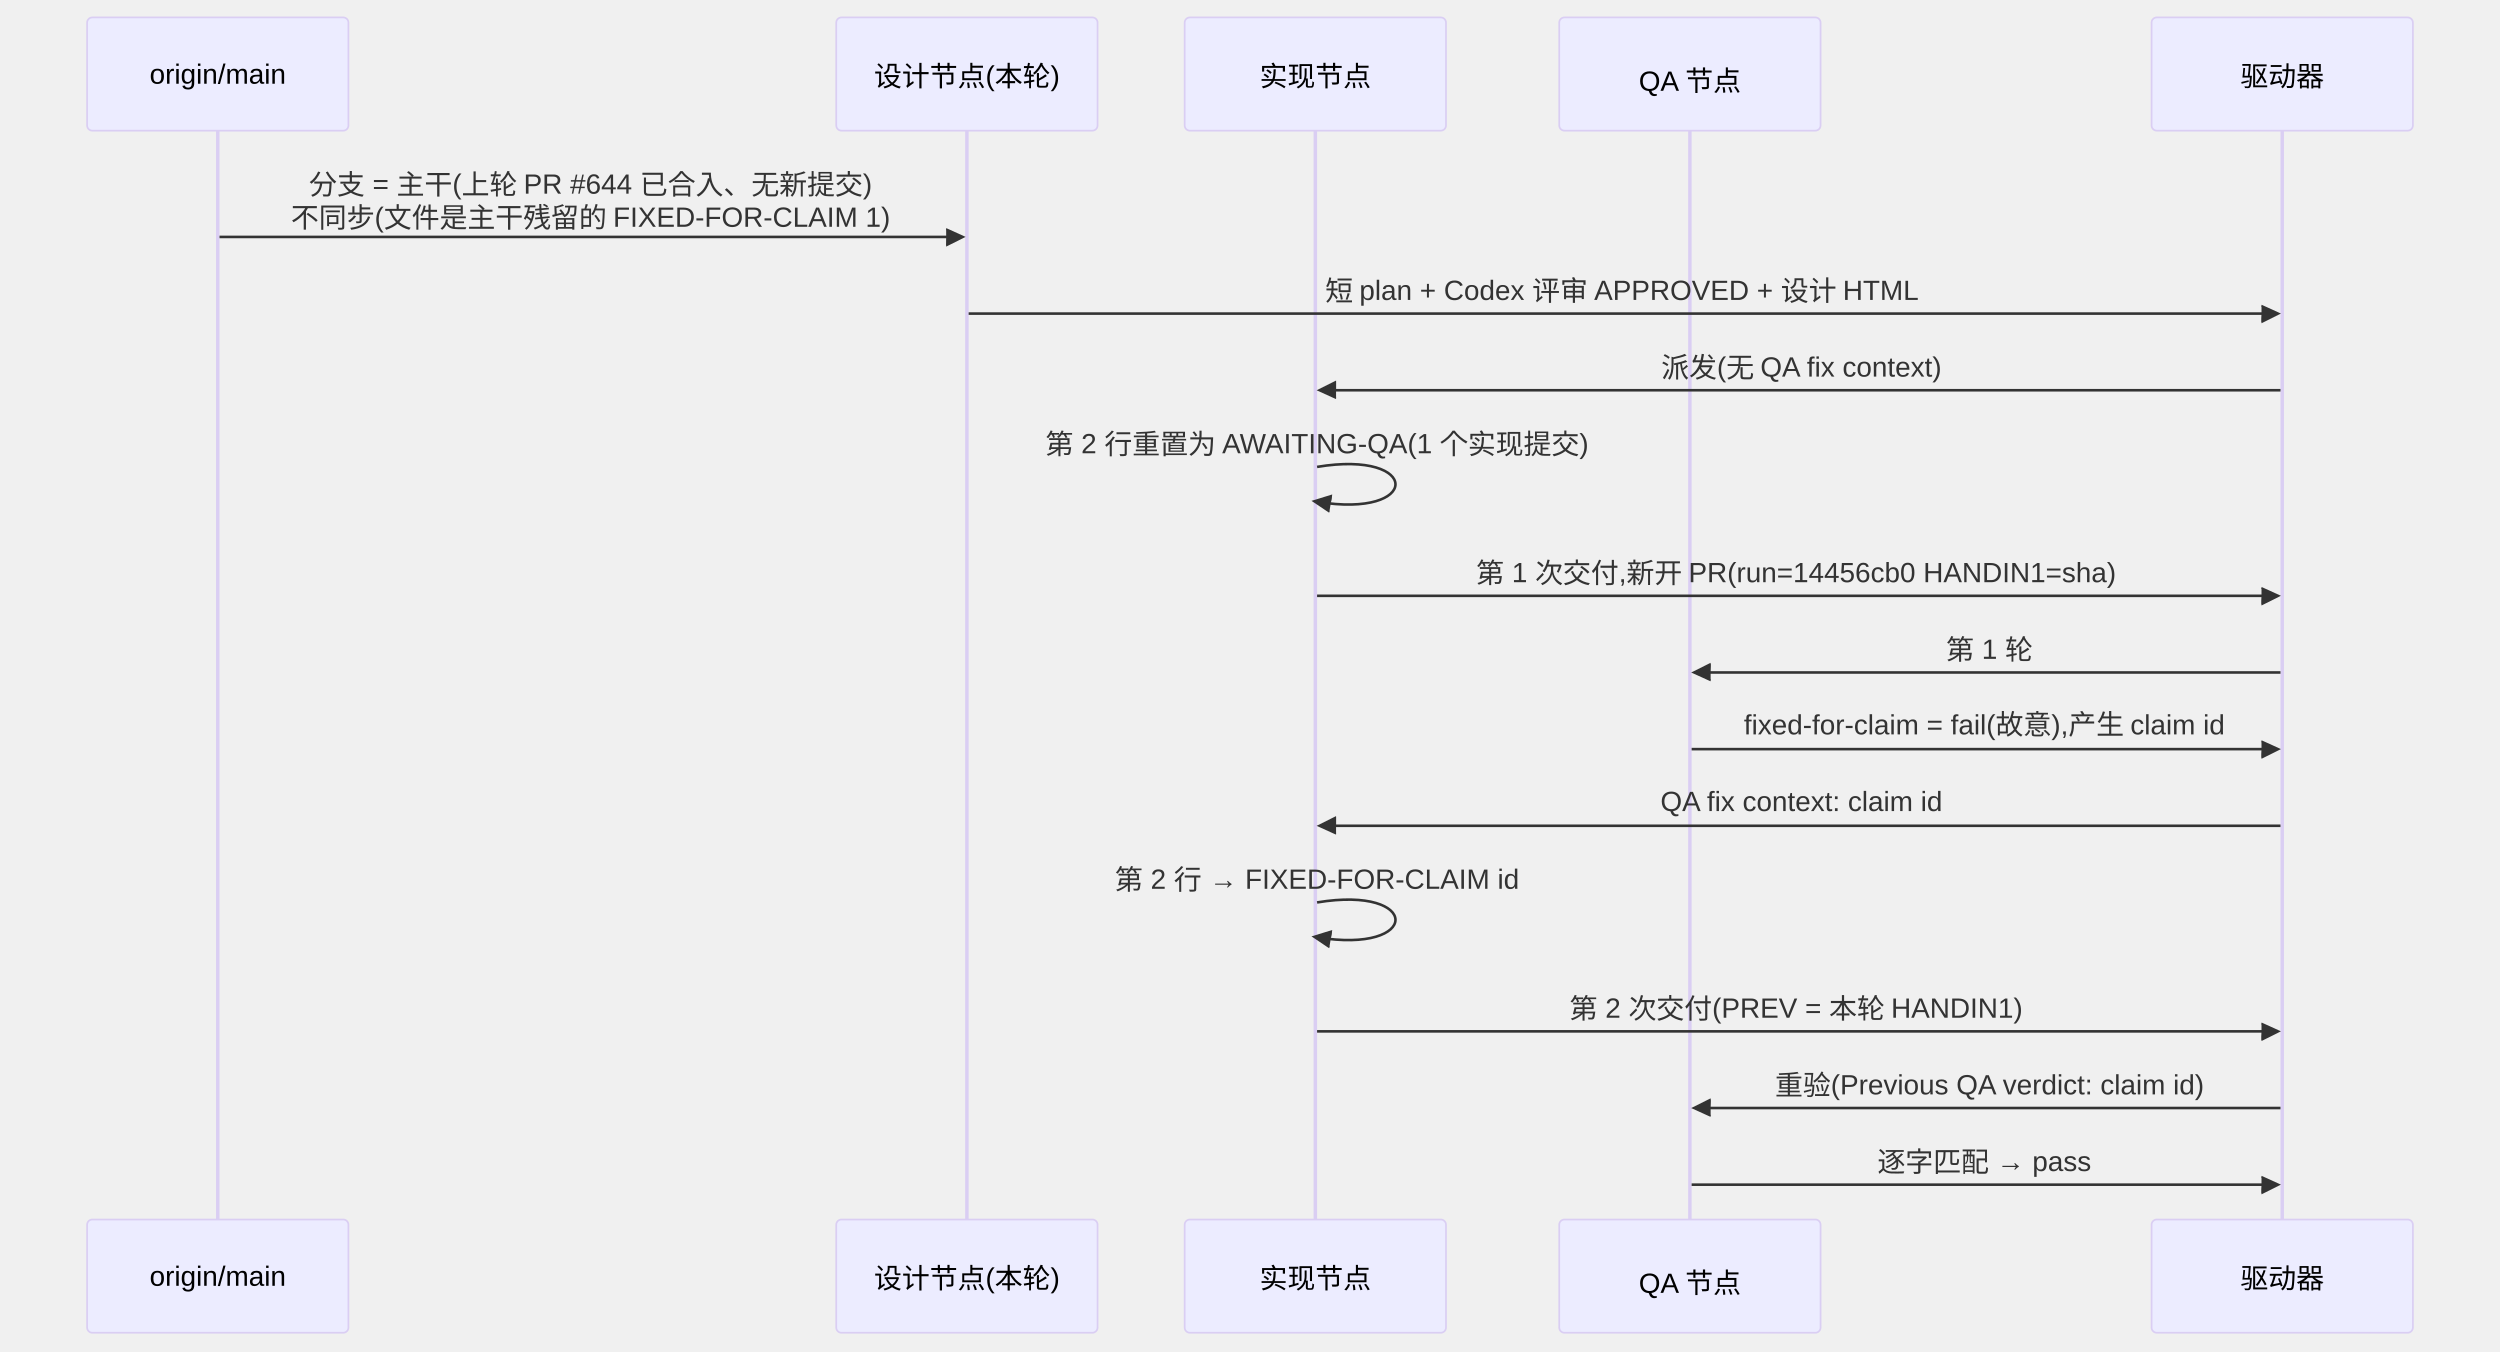
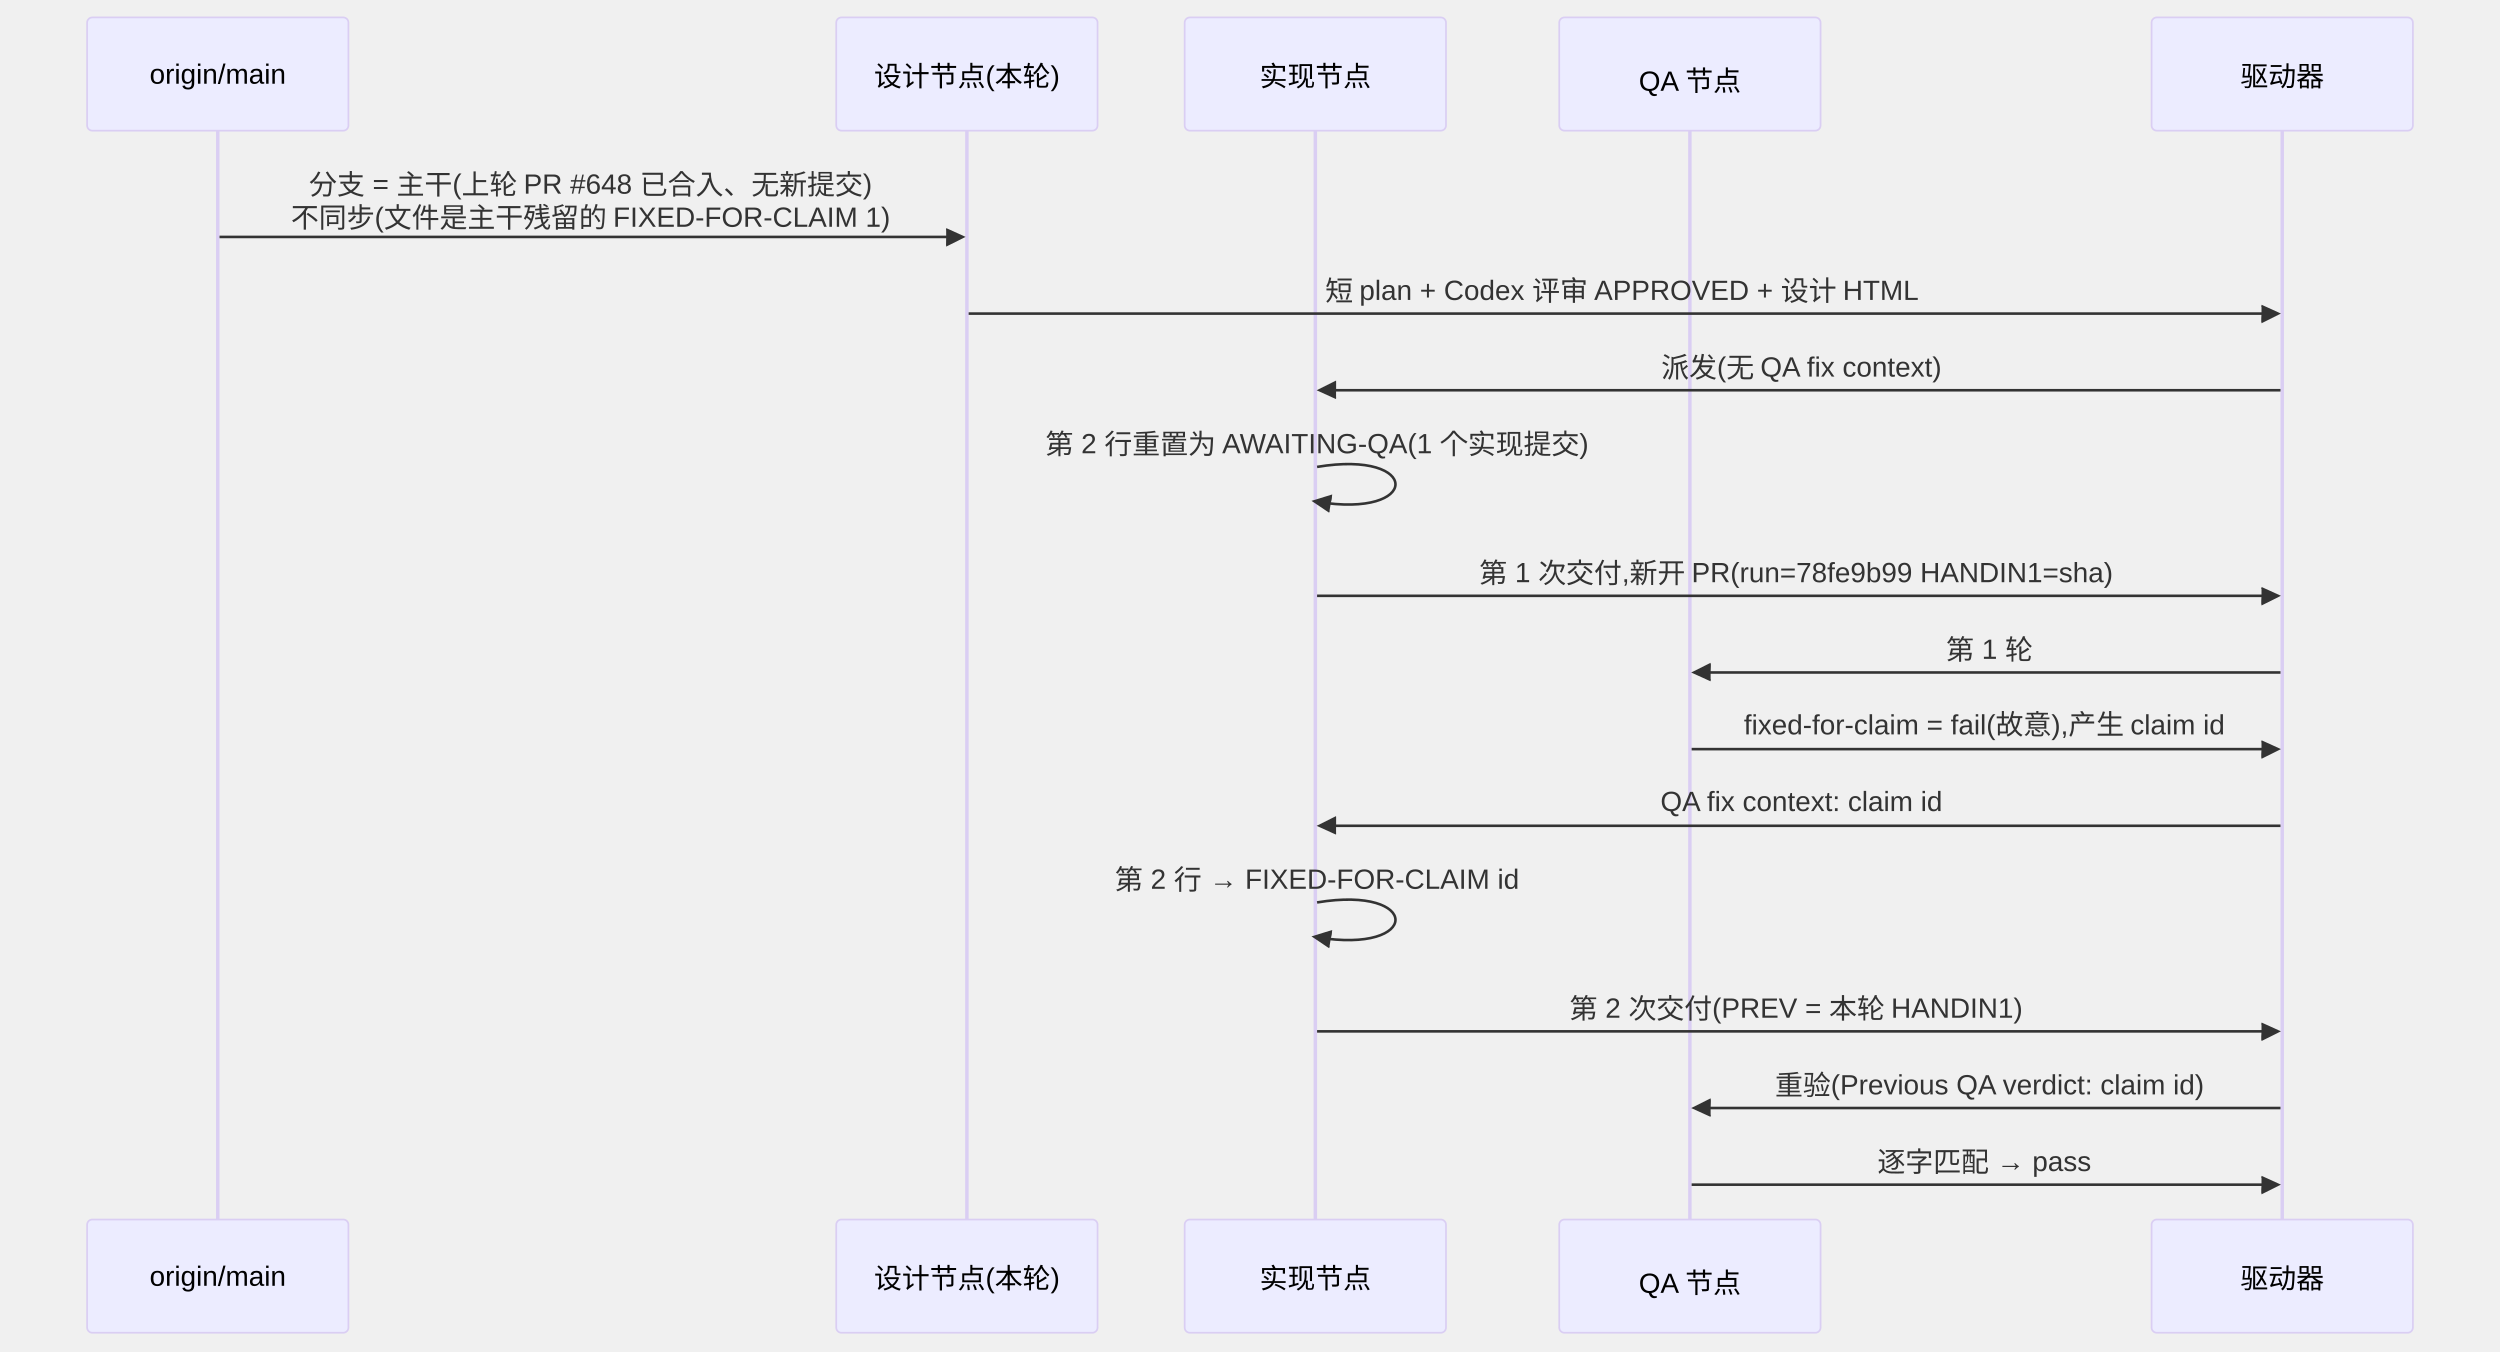
<svg xmlns="http://www.w3.org/2000/svg" id="FLY-3150-d1" width="100%" style="max-width: 1435px; background-color: white;" viewBox="-50 -10 1435 776" role="graphics-document document" aria-roledescription="sequence">
  <g>
    <rect x="1185" y="690" fill="#eaeaea" stroke="#666" width="150" height="65" name="D" rx="3" ry="3" class="actor actor-bottom" />
    <text x="1260" y="722.5" dominant-baseline="central" alignment-baseline="central" class="actor actor-box" style="text-anchor: middle; font-size: 16px; font-weight: 400;">
      <tspan x="1260" dy="0">驱动器</tspan>
    </text>
  </g>
  <g>
    <rect x="845" y="690" fill="#eaeaea" stroke="#666" width="150" height="65" name="Q" rx="3" ry="3" class="actor actor-bottom" />
    <text x="920" y="722.5" dominant-baseline="central" alignment-baseline="central" class="actor actor-box" style="text-anchor: middle; font-size: 16px; font-weight: 400;">
      <tspan x="920" dy="0">QA 节点</tspan>
    </text>
  </g>
  <g>
    <rect x="630" y="690" fill="#eaeaea" stroke="#666" width="150" height="65" name="I" rx="3" ry="3" class="actor actor-bottom" />
    <text x="705" y="722.5" dominant-baseline="central" alignment-baseline="central" class="actor actor-box" style="text-anchor: middle; font-size: 16px; font-weight: 400;">
      <tspan x="705" dy="0">实现节点</tspan>
    </text>
  </g>
  <g>
    <rect x="430" y="690" fill="#eaeaea" stroke="#666" width="150" height="65" name="S" rx="3" ry="3" class="actor actor-bottom" />
    <text x="505" y="722.5" dominant-baseline="central" alignment-baseline="central" class="actor actor-box" style="text-anchor: middle; font-size: 16px; font-weight: 400;">
      <tspan x="505" dy="0">设计节点(本轮)</tspan>
    </text>
  </g>
  <g>
    <rect x="0" y="690" fill="#eaeaea" stroke="#666" width="150" height="65" name="M" rx="3" ry="3" class="actor actor-bottom" />
    <text x="75" y="722.5" dominant-baseline="central" alignment-baseline="central" class="actor actor-box" style="text-anchor: middle; font-size: 16px; font-weight: 400;">
      <tspan x="75" dy="0">origin/main</tspan>
    </text>
  </g>
  <g>
    <line id="actor4" x1="1260" y1="65" x2="1260" y2="690" class="actor-line 200" stroke-width="0.5px" stroke="#999" name="D" />
    <g id="root-4">
      <rect x="1185" y="0" fill="#eaeaea" stroke="#666" width="150" height="65" name="D" rx="3" ry="3" class="actor actor-top" />
      <text x="1260" y="32.5" dominant-baseline="central" alignment-baseline="central" class="actor actor-box" style="text-anchor: middle; font-size: 16px; font-weight: 400;">
        <tspan x="1260" dy="0">驱动器</tspan>
      </text>
    </g>
  </g>
  <g>
    <line id="actor3" x1="920" y1="65" x2="920" y2="690" class="actor-line 200" stroke-width="0.5px" stroke="#999" name="Q" />
    <g id="root-3">
      <rect x="845" y="0" fill="#eaeaea" stroke="#666" width="150" height="65" name="Q" rx="3" ry="3" class="actor actor-top" />
      <text x="920" y="32.5" dominant-baseline="central" alignment-baseline="central" class="actor actor-box" style="text-anchor: middle; font-size: 16px; font-weight: 400;">
        <tspan x="920" dy="0">QA 节点</tspan>
      </text>
    </g>
  </g>
  <g>
    <line id="actor2" x1="705" y1="65" x2="705" y2="690" class="actor-line 200" stroke-width="0.5px" stroke="#999" name="I" />
    <g id="root-2">
      <rect x="630" y="0" fill="#eaeaea" stroke="#666" width="150" height="65" name="I" rx="3" ry="3" class="actor actor-top" />
      <text x="705" y="32.5" dominant-baseline="central" alignment-baseline="central" class="actor actor-box" style="text-anchor: middle; font-size: 16px; font-weight: 400;">
        <tspan x="705" dy="0">实现节点</tspan>
      </text>
    </g>
  </g>
  <g>
    <line id="actor1" x1="505" y1="65" x2="505" y2="690" class="actor-line 200" stroke-width="0.5px" stroke="#999" name="S" />
    <g id="root-1">
      <rect x="430" y="0" fill="#eaeaea" stroke="#666" width="150" height="65" name="S" rx="3" ry="3" class="actor actor-top" />
      <text x="505" y="32.5" dominant-baseline="central" alignment-baseline="central" class="actor actor-box" style="text-anchor: middle; font-size: 16px; font-weight: 400;">
        <tspan x="505" dy="0">设计节点(本轮)</tspan>
      </text>
    </g>
  </g>
  <g>
    <line id="actor0" x1="75" y1="65" x2="75" y2="690" class="actor-line 200" stroke-width="0.5px" stroke="#999" name="M" />
    <g id="root-0">
      <rect x="0" y="0" fill="#eaeaea" stroke="#666" width="150" height="65" name="M" rx="3" ry="3" class="actor actor-top" />
      <text x="75" y="32.5" dominant-baseline="central" alignment-baseline="central" class="actor actor-box" style="text-anchor: middle; font-size: 16px; font-weight: 400;">
        <tspan x="75" dy="0">origin/main</tspan>
      </text>
    </g>
  </g>
  <style>#FLY-3150-d1{font-family:"trebuchet ms",verdana,arial,sans-serif;font-size:16px;fill:#333;}@keyframes edge-animation-frame{from{stroke-dashoffset:0;}}@keyframes dash{to{stroke-dashoffset:0;}}#FLY-3150-d1 .edge-animation-slow{stroke-dasharray:9,5!important;stroke-dashoffset:900;animation:dash 50s linear infinite;stroke-linecap:round;}#FLY-3150-d1 .edge-animation-fast{stroke-dasharray:9,5!important;stroke-dashoffset:900;animation:dash 20s linear infinite;stroke-linecap:round;}#FLY-3150-d1 .error-icon{fill:#552222;}#FLY-3150-d1 .error-text{fill:#552222;stroke:#552222;}#FLY-3150-d1 .edge-thickness-normal{stroke-width:1px;}#FLY-3150-d1 .edge-thickness-thick{stroke-width:3.5px;}#FLY-3150-d1 .edge-pattern-solid{stroke-dasharray:0;}#FLY-3150-d1 .edge-thickness-invisible{stroke-width:0;fill:none;}#FLY-3150-d1 .edge-pattern-dashed{stroke-dasharray:3;}#FLY-3150-d1 .edge-pattern-dotted{stroke-dasharray:2;}#FLY-3150-d1 .marker{fill:#333333;stroke:#333333;}#FLY-3150-d1 .marker.cross{stroke:#333333;}#FLY-3150-d1 svg{font-family:"trebuchet ms",verdana,arial,sans-serif;font-size:16px;}#FLY-3150-d1 p{margin:0;}#FLY-3150-d1 .actor{stroke:hsl(259.626, 59.777%, 87.902%);fill:#ECECFF;}#FLY-3150-d1 text.actor&gt;tspan{fill:black;stroke:none;}#FLY-3150-d1 .actor-line{stroke:hsl(259.626, 59.777%, 87.902%);}#FLY-3150-d1 .innerArc{stroke-width:1.5;stroke-dasharray:none;}#FLY-3150-d1 .messageLine0{stroke-width:1.5;stroke-dasharray:none;stroke:#333;}#FLY-3150-d1 .messageLine1{stroke-width:1.5;stroke-dasharray:2,2;stroke:#333;}#FLY-3150-d1 #arrowhead path{fill:#333;stroke:#333;}#FLY-3150-d1 .sequenceNumber{fill:white;}#FLY-3150-d1 #sequencenumber{fill:#333;}#FLY-3150-d1 #crosshead path{fill:#333;stroke:#333;}#FLY-3150-d1 .messageText{fill:#333;stroke:none;}#FLY-3150-d1 .labelBox{stroke:hsl(259.626, 59.777%, 87.902%);fill:#ECECFF;}#FLY-3150-d1 .labelText,#FLY-3150-d1 .labelText&gt;tspan{fill:black;stroke:none;}#FLY-3150-d1 .loopText,#FLY-3150-d1 .loopText&gt;tspan{fill:black;stroke:none;}#FLY-3150-d1 .loopLine{stroke-width:2px;stroke-dasharray:2,2;stroke:hsl(259.626, 59.777%, 87.902%);fill:hsl(259.626, 59.777%, 87.902%);}#FLY-3150-d1 .note{stroke:#aaaa33;fill:#fff5ad;}#FLY-3150-d1 .noteText,#FLY-3150-d1 .noteText&gt;tspan{fill:black;stroke:none;}#FLY-3150-d1 .activation0{fill:#f4f4f4;stroke:#666;}#FLY-3150-d1 .activation1{fill:#f4f4f4;stroke:#666;}#FLY-3150-d1 .activation2{fill:#f4f4f4;stroke:#666;}#FLY-3150-d1 .actorPopupMenu{position:absolute;}#FLY-3150-d1 .actorPopupMenuPanel{position:absolute;fill:#ECECFF;box-shadow:0px 8px 16px 0px rgba(0,0,0,0.2);filter:drop-shadow(3px 5px 2px rgb(0 0 0 / 0.4));}#FLY-3150-d1 .actor-man line{stroke:hsl(259.626, 59.777%, 87.902%);fill:#ECECFF;}#FLY-3150-d1 .actor-man circle,#FLY-3150-d1 line{stroke:hsl(259.626, 59.777%, 87.902%);fill:#ECECFF;stroke-width:2px;}#FLY-3150-d1 :root{--mermaid-font-family:"trebuchet ms",verdana,arial,sans-serif;}</style>
  <g />
  <defs>
    <symbol id="computer" width="24" height="24">
      <path transform="scale(.5)" d="M2 2v13h20v-13h-20zm18 11h-16v-9h16v9zm-10.228 6l.466-1h3.524l.467 1h-4.457zm14.228 3h-24l2-6h2.104l-1.33 4h18.45l-1.297-4h2.073l2 6zm-5-10h-14v-7h14v7z" />
    </symbol>
  </defs>
  <defs>
    <symbol id="database" fill-rule="evenodd" clip-rule="evenodd">
      <path transform="scale(.5)" d="M12.258.001l.256.004.255.005.253.008.251.01.249.012.247.015.246.016.242.019.241.02.239.023.236.024.233.027.231.028.229.031.225.032.223.034.22.036.217.038.214.04.211.041.208.043.205.045.201.046.198.048.194.05.191.051.187.053.183.054.18.056.175.057.172.059.168.06.163.061.16.063.155.064.15.066.074.033.073.033.071.034.07.034.069.035.068.035.067.035.066.035.064.036.064.036.062.036.06.036.06.037.058.037.058.037.055.038.055.038.053.038.052.038.051.039.05.039.048.039.047.039.045.04.044.04.043.04.041.04.04.041.039.041.037.041.036.041.034.041.033.042.032.042.03.042.029.042.027.042.026.043.024.043.023.043.021.043.02.043.018.044.017.043.015.044.013.044.012.044.011.045.009.044.007.045.006.045.004.045.002.045.001.045v17l-.001.045-.002.045-.004.045-.006.045-.007.045-.009.044-.011.045-.012.044-.013.044-.015.044-.017.043-.018.044-.02.043-.021.043-.023.043-.024.043-.026.043-.027.042-.029.042-.03.042-.032.042-.033.042-.034.041-.036.041-.037.041-.039.041-.04.041-.041.04-.043.04-.044.04-.045.04-.047.039-.048.039-.05.039-.051.039-.052.038-.053.038-.055.038-.055.038-.058.037-.058.037-.06.037-.06.036-.062.036-.064.036-.064.036-.066.035-.067.035-.068.035-.069.035-.07.034-.071.034-.073.033-.074.033-.15.066-.155.064-.16.063-.163.061-.168.06-.172.059-.175.057-.18.056-.183.054-.187.053-.191.051-.194.05-.198.048-.201.046-.205.045-.208.043-.211.041-.214.04-.217.038-.22.036-.223.034-.225.032-.229.031-.231.028-.233.027-.236.024-.239.023-.241.02-.242.019-.246.016-.247.015-.249.012-.251.01-.253.008-.255.005-.256.004-.258.001-.258-.001-.256-.004-.255-.005-.253-.008-.251-.01-.249-.012-.247-.015-.245-.016-.243-.019-.241-.02-.238-.023-.236-.024-.234-.027-.231-.028-.228-.031-.226-.032-.223-.034-.22-.036-.217-.038-.214-.04-.211-.041-.208-.043-.204-.045-.201-.046-.198-.048-.195-.05-.19-.051-.187-.053-.184-.054-.179-.056-.176-.057-.172-.059-.167-.06-.164-.061-.159-.063-.155-.064-.151-.066-.074-.033-.072-.033-.072-.034-.07-.034-.069-.035-.068-.035-.067-.035-.066-.035-.064-.036-.063-.036-.062-.036-.061-.036-.06-.037-.058-.037-.057-.037-.056-.038-.055-.038-.053-.038-.052-.038-.051-.039-.049-.039-.049-.039-.046-.039-.046-.04-.044-.04-.043-.04-.041-.04-.04-.041-.039-.041-.037-.041-.036-.041-.034-.041-.033-.042-.032-.042-.03-.042-.029-.042-.027-.042-.026-.043-.024-.043-.023-.043-.021-.043-.02-.043-.018-.044-.017-.043-.015-.044-.013-.044-.012-.044-.011-.045-.009-.044-.007-.045-.006-.045-.004-.045-.002-.045-.001-.045v-17l.001-.045.002-.045.004-.045.006-.045.007-.045.009-.044.011-.045.012-.044.013-.044.015-.044.017-.043.018-.044.02-.043.021-.043.023-.043.024-.043.026-.043.027-.042.029-.042.03-.042.032-.042.033-.042.034-.041.036-.041.037-.041.039-.041.04-.041.041-.04.043-.04.044-.04.046-.04.046-.039.049-.039.049-.039.051-.039.052-.038.053-.038.055-.038.056-.038.057-.037.058-.037.06-.037.061-.036.062-.036.063-.036.064-.036.066-.035.067-.035.068-.035.069-.035.07-.034.072-.034.072-.033.074-.033.151-.066.155-.064.159-.063.164-.061.167-.06.172-.059.176-.057.179-.056.184-.054.187-.053.19-.051.195-.05.198-.048.201-.046.204-.045.208-.043.211-.041.214-.04.217-.038.22-.036.223-.034.226-.032.228-.031.231-.028.234-.027.236-.024.238-.023.241-.02.243-.019.245-.016.247-.015.249-.012.251-.01.253-.008.255-.005.256-.004.258-.001.258.001zm-9.258 20.499v.01l.001.021.003.021.004.022.005.021.006.022.007.022.009.023.01.022.011.023.012.023.013.023.015.023.016.024.017.023.018.024.019.024.021.024.022.025.023.024.024.025.052.049.056.05.061.051.066.051.07.051.075.051.079.052.084.052.088.052.092.052.097.052.102.051.105.052.11.052.114.051.119.051.123.051.127.05.131.05.135.05.139.048.144.049.147.047.152.047.155.047.16.045.163.045.167.043.171.043.176.041.178.041.183.039.187.039.19.037.194.035.197.035.202.033.204.031.209.03.212.029.216.027.219.025.222.024.226.021.23.02.233.018.236.016.24.015.243.012.246.01.249.008.253.005.256.004.259.001.26-.001.257-.004.254-.005.25-.008.247-.011.244-.012.241-.014.237-.016.233-.018.231-.021.226-.021.224-.024.22-.026.216-.027.212-.028.21-.031.205-.031.202-.034.198-.034.194-.036.191-.037.187-.039.183-.04.179-.04.175-.042.172-.043.168-.044.163-.045.16-.046.155-.046.152-.047.148-.048.143-.049.139-.049.136-.05.131-.05.126-.05.123-.051.118-.052.114-.051.11-.052.106-.052.101-.052.096-.052.092-.052.088-.053.083-.051.079-.052.074-.052.07-.051.065-.051.06-.051.056-.05.051-.05.023-.024.023-.025.021-.024.02-.024.019-.024.018-.024.017-.024.015-.023.014-.024.013-.023.012-.023.01-.023.01-.022.008-.022.006-.022.006-.022.004-.022.004-.021.001-.021.001-.021v-4.127l-.077.055-.08.053-.083.054-.085.053-.087.052-.09.052-.093.051-.095.05-.097.05-.1.049-.102.049-.105.048-.106.047-.109.047-.111.046-.114.045-.115.045-.118.044-.12.043-.122.042-.124.042-.126.041-.128.04-.13.04-.132.038-.134.038-.135.037-.138.037-.139.035-.142.035-.143.034-.144.033-.147.032-.148.031-.15.03-.151.03-.153.029-.154.027-.156.027-.158.026-.159.025-.161.024-.162.023-.163.022-.165.021-.166.02-.167.019-.169.018-.169.017-.171.016-.173.015-.173.014-.175.013-.175.012-.177.011-.178.01-.179.008-.179.008-.181.006-.182.005-.182.004-.184.003-.184.002h-.37l-.184-.002-.184-.003-.182-.004-.182-.005-.181-.006-.179-.008-.179-.008-.178-.01-.176-.011-.176-.012-.175-.013-.173-.014-.172-.015-.171-.016-.17-.017-.169-.018-.167-.019-.166-.02-.165-.021-.163-.022-.162-.023-.161-.024-.159-.025-.157-.026-.156-.027-.155-.027-.153-.029-.151-.03-.15-.03-.148-.031-.146-.032-.145-.033-.143-.034-.141-.035-.14-.035-.137-.037-.136-.037-.134-.038-.132-.038-.13-.04-.128-.04-.126-.041-.124-.042-.122-.042-.12-.044-.117-.043-.116-.045-.113-.045-.112-.046-.109-.047-.106-.047-.105-.048-.102-.049-.1-.049-.097-.05-.095-.05-.093-.052-.09-.051-.087-.052-.085-.053-.083-.054-.08-.054-.077-.054v4.127zm0-5.654v.011l.001.021.003.021.004.021.005.022.006.022.007.022.009.022.01.022.011.023.012.023.013.023.015.024.016.023.017.024.018.024.019.024.021.024.022.024.023.025.024.024.052.05.056.05.061.05.066.051.07.051.075.052.079.051.084.052.088.052.092.052.097.052.102.052.105.052.11.051.114.051.119.052.123.05.127.051.131.05.135.049.139.049.144.048.147.048.152.047.155.046.16.045.163.045.167.044.171.042.176.042.178.04.183.04.187.038.19.037.194.036.197.034.202.033.204.032.209.03.212.028.216.027.219.025.222.024.226.022.23.02.233.018.236.016.24.014.243.012.246.01.249.008.253.006.256.003.259.001.26-.001.257-.003.254-.006.25-.008.247-.01.244-.012.241-.015.237-.016.233-.018.231-.02.226-.022.224-.024.22-.025.216-.027.212-.029.21-.03.205-.032.202-.033.198-.035.194-.036.191-.037.187-.039.183-.039.179-.041.175-.042.172-.043.168-.044.163-.045.16-.045.155-.047.152-.047.148-.048.143-.048.139-.05.136-.049.131-.05.126-.051.123-.051.118-.051.114-.052.11-.052.106-.052.101-.052.096-.052.092-.052.088-.052.083-.052.079-.052.074-.051.07-.052.065-.051.06-.05.056-.051.051-.049.023-.025.023-.024.021-.025.02-.024.019-.024.018-.024.017-.024.015-.023.014-.023.013-.024.012-.022.01-.023.01-.023.008-.022.006-.022.006-.022.004-.021.004-.022.001-.021.001-.021v-4.139l-.077.054-.08.054-.083.054-.085.052-.087.053-.09.051-.093.051-.095.051-.097.05-.1.049-.102.049-.105.048-.106.047-.109.047-.111.046-.114.045-.115.044-.118.044-.12.044-.122.042-.124.042-.126.041-.128.04-.13.039-.132.039-.134.038-.135.037-.138.036-.139.036-.142.035-.143.033-.144.033-.147.033-.148.031-.15.03-.151.03-.153.028-.154.028-.156.027-.158.026-.159.025-.161.024-.162.023-.163.022-.165.021-.166.02-.167.019-.169.018-.169.017-.171.016-.173.015-.173.014-.175.013-.175.012-.177.011-.178.009-.179.009-.179.007-.181.007-.182.005-.182.004-.184.003-.184.002h-.37l-.184-.002-.184-.003-.182-.004-.182-.005-.181-.007-.179-.007-.179-.009-.178-.009-.176-.011-.176-.012-.175-.013-.173-.014-.172-.015-.171-.016-.17-.017-.169-.018-.167-.019-.166-.02-.165-.021-.163-.022-.162-.023-.161-.024-.159-.025-.157-.026-.156-.027-.155-.028-.153-.028-.151-.03-.15-.03-.148-.031-.146-.033-.145-.033-.143-.033-.141-.035-.14-.036-.137-.036-.136-.037-.134-.038-.132-.039-.13-.039-.128-.04-.126-.041-.124-.042-.122-.043-.12-.043-.117-.044-.116-.044-.113-.046-.112-.046-.109-.046-.106-.047-.105-.048-.102-.049-.1-.049-.097-.05-.095-.051-.093-.051-.09-.051-.087-.053-.085-.052-.083-.054-.08-.054-.077-.054v4.139zm0-5.666v.011l.001.02.003.022.004.021.005.022.006.021.007.022.009.023.01.022.011.023.012.023.013.023.015.023.016.024.017.024.018.023.019.024.021.025.022.024.023.024.024.025.052.05.056.05.061.05.066.051.07.051.075.052.079.051.084.052.088.052.092.052.097.052.102.052.105.051.11.052.114.051.119.051.123.051.127.05.131.05.135.05.139.049.144.048.147.048.152.047.155.046.16.045.163.045.167.043.171.043.176.042.178.04.183.04.187.038.19.037.194.036.197.034.202.033.204.032.209.03.212.028.216.027.219.025.222.024.226.021.23.02.233.018.236.017.24.014.243.012.246.01.249.008.253.006.256.003.259.001.26-.001.257-.003.254-.006.25-.008.247-.01.244-.013.241-.014.237-.016.233-.018.231-.02.226-.022.224-.024.22-.025.216-.027.212-.029.21-.03.205-.032.202-.033.198-.035.194-.036.191-.037.187-.039.183-.039.179-.041.175-.042.172-.043.168-.044.163-.045.16-.045.155-.047.152-.047.148-.048.143-.049.139-.049.136-.049.131-.051.126-.05.123-.051.118-.052.114-.051.11-.052.106-.052.101-.052.096-.052.092-.052.088-.052.083-.052.079-.052.074-.052.07-.051.065-.051.06-.051.056-.05.051-.049.023-.025.023-.025.021-.024.02-.024.019-.024.018-.024.017-.024.015-.023.014-.024.013-.023.012-.023.01-.022.01-.023.008-.022.006-.022.006-.022.004-.022.004-.021.001-.021.001-.021v-4.153l-.077.054-.08.054-.083.053-.085.053-.087.053-.09.051-.093.051-.095.051-.097.05-.1.049-.102.048-.105.048-.106.048-.109.046-.111.046-.114.046-.115.044-.118.044-.12.043-.122.043-.124.042-.126.041-.128.04-.13.039-.132.039-.134.038-.135.037-.138.036-.139.036-.142.034-.143.034-.144.033-.147.032-.148.032-.15.03-.151.03-.153.028-.154.028-.156.027-.158.026-.159.024-.161.024-.162.023-.163.023-.165.021-.166.02-.167.019-.169.018-.169.017-.171.016-.173.015-.173.014-.175.013-.175.012-.177.01-.178.01-.179.009-.179.007-.181.006-.182.006-.182.004-.184.003-.184.001-.185.001-.185-.001-.184-.001-.184-.003-.182-.004-.182-.006-.181-.006-.179-.007-.179-.009-.178-.01-.176-.01-.176-.012-.175-.013-.173-.014-.172-.015-.171-.016-.17-.017-.169-.018-.167-.019-.166-.02-.165-.021-.163-.023-.162-.023-.161-.024-.159-.024-.157-.026-.156-.027-.155-.028-.153-.028-.151-.03-.15-.03-.148-.032-.146-.032-.145-.033-.143-.034-.141-.034-.14-.036-.137-.036-.136-.037-.134-.038-.132-.039-.13-.039-.128-.041-.126-.041-.124-.041-.122-.043-.12-.043-.117-.044-.116-.044-.113-.046-.112-.046-.109-.046-.106-.048-.105-.048-.102-.048-.1-.05-.097-.049-.095-.051-.093-.051-.09-.052-.087-.052-.085-.053-.083-.053-.08-.054-.077-.054v4.153zm8.74-8.179l-.257.004-.254.005-.25.008-.247.011-.244.012-.241.014-.237.016-.233.018-.231.021-.226.022-.224.023-.22.026-.216.027-.212.028-.21.031-.205.032-.202.033-.198.034-.194.036-.191.038-.187.038-.183.04-.179.041-.175.042-.172.043-.168.043-.163.045-.16.046-.155.046-.152.048-.148.048-.143.048-.139.049-.136.05-.131.05-.126.051-.123.051-.118.051-.114.052-.11.052-.106.052-.101.052-.096.052-.092.052-.088.052-.083.052-.079.052-.074.051-.07.052-.065.051-.06.05-.056.05-.051.05-.023.025-.023.024-.021.024-.02.025-.019.024-.018.024-.017.023-.015.024-.014.023-.013.023-.012.023-.01.023-.01.022-.008.022-.006.023-.006.021-.004.022-.004.021-.001.021-.001.021.001.021.001.021.004.021.004.022.006.021.006.023.008.022.01.022.01.023.012.023.013.023.014.023.015.024.017.023.018.024.019.024.02.025.021.024.023.024.023.025.051.05.056.05.06.05.065.051.07.052.074.051.079.052.083.052.088.052.092.052.096.052.101.052.106.052.11.052.114.052.118.051.123.051.126.051.131.05.136.05.139.049.143.048.148.048.152.048.155.046.16.046.163.045.168.043.172.043.175.042.179.041.183.04.187.038.191.038.194.036.198.034.202.033.205.032.21.031.212.028.216.027.22.026.224.023.226.022.231.021.233.018.237.016.241.014.244.012.247.011.25.008.254.005.257.004.26.001.26-.001.257-.004.254-.005.25-.008.247-.011.244-.012.241-.014.237-.016.233-.018.231-.021.226-.022.224-.023.22-.026.216-.027.212-.028.21-.031.205-.032.202-.033.198-.034.194-.036.191-.038.187-.038.183-.04.179-.041.175-.042.172-.043.168-.043.163-.045.16-.046.155-.046.152-.048.148-.048.143-.048.139-.049.136-.05.131-.05.126-.051.123-.051.118-.051.114-.052.11-.052.106-.052.101-.052.096-.052.092-.052.088-.052.083-.052.079-.052.074-.051.07-.052.065-.051.06-.05.056-.05.051-.05.023-.025.023-.024.021-.024.02-.025.019-.024.018-.024.017-.023.015-.024.014-.023.013-.023.012-.023.01-.023.01-.022.008-.022.006-.023.006-.021.004-.022.004-.021.001-.021.001-.021-.001-.021-.001-.021-.004-.021-.004-.022-.006-.021-.006-.023-.008-.022-.01-.022-.01-.023-.012-.023-.013-.023-.014-.023-.015-.024-.017-.023-.018-.024-.019-.024-.02-.025-.021-.024-.023-.024-.023-.025-.051-.05-.056-.05-.06-.05-.065-.051-.07-.052-.074-.051-.079-.052-.083-.052-.088-.052-.092-.052-.096-.052-.101-.052-.106-.052-.11-.052-.114-.052-.118-.051-.123-.051-.126-.051-.131-.05-.136-.05-.139-.049-.143-.048-.148-.048-.152-.048-.155-.046-.16-.046-.163-.045-.168-.043-.172-.043-.175-.042-.179-.041-.183-.04-.187-.038-.191-.038-.194-.036-.198-.034-.202-.033-.205-.032-.21-.031-.212-.028-.216-.027-.22-.026-.224-.023-.226-.022-.231-.021-.233-.018-.237-.016-.241-.014-.244-.012-.247-.011-.25-.008-.254-.005-.257-.004-.26-.001-.26.001z" />
    </symbol>
  </defs>
  <defs>
    <symbol id="clock" width="24" height="24">
      <path transform="scale(.5)" d="M12 2c5.514 0 10 4.486 10 10s-4.486 10-10 10-10-4.486-10-10 4.486-10 10-10zm0-2c-6.627 0-12 5.373-12 12s5.373 12 12 12 12-5.373 12-12-5.373-12-12-12zm5.848 12.459c.202.038.202.333.001.372-1.907.361-6.045 1.111-6.547 1.111-.719 0-1.301-.582-1.301-1.301 0-.512.77-5.447 1.125-7.445.034-.192.312-.181.343.014l.985 6.238 5.394 1.011z" />
    </symbol>
  </defs>
  <defs>
    <marker id="arrowhead" refX="7.9" refY="5" markerUnits="userSpaceOnUse" markerWidth="12" markerHeight="12" orient="auto-start-reverse">
      <path d="M -1 0 L 10 5 L 0 10 z" />
    </marker>
  </defs>
  <defs>
    <marker id="crosshead" markerWidth="15" markerHeight="8" orient="auto" refX="4" refY="4.5">
      <path fill="none" stroke="#000000" stroke-width="1pt" d="M 1,2 L 6,7 M 6,2 L 1,7" style="stroke-dasharray: 0, 0;" />
    </marker>
  </defs>
  <defs>
    <marker id="filled-head" refX="15.5" refY="7" markerWidth="20" markerHeight="28" orient="auto">
      <path d="M 18,7 L9,13 L14,7 L9,1 Z" />
    </marker>
  </defs>
  <defs>
    <marker id="sequencenumber" refX="15" refY="15" markerWidth="60" markerHeight="40" orient="auto">
      <circle cx="15" cy="15" r="6" />
    </marker>
  </defs>
-   <text x="289" y="80" text-anchor="middle" dominant-baseline="middle" alignment-baseline="middle" class="messageText" dy="1em" style="font-size: 16px; font-weight: 400;">分支 = 主干(上轮 PR #644 已合入、无新提交)</text>
+   <text x="289" y="80" text-anchor="middle" dominant-baseline="middle" alignment-baseline="middle" class="messageText" dy="1em" style="font-size: 16px; font-weight: 400;">分支 = 主干(上轮 PR #648 已合入、无新提交)</text>
  <text x="289" y="99" text-anchor="middle" dominant-baseline="middle" alignment-baseline="middle" class="messageText" dy="1em" style="font-size: 16px; font-weight: 400;">不同步(文件是主干残留的 FIXED-FOR-CLAIM 1)</text>
  <line x1="76" y1="126" x2="501" y2="126" class="messageLine0" stroke-width="2" stroke="none" marker-end="url(#arrowhead)" style="fill: none;" />
  <text x="881" y="141" text-anchor="middle" dominant-baseline="middle" alignment-baseline="middle" class="messageText" dy="1em" style="font-size: 16px; font-weight: 400;">短 plan + Codex 评审 APPROVED + 设计 HTML</text>
  <line x1="506" y1="170" x2="1256" y2="170" class="messageLine0" stroke-width="2" stroke="none" marker-end="url(#arrowhead)" style="fill: none;" />
  <text x="984" y="185" text-anchor="middle" dominant-baseline="middle" alignment-baseline="middle" class="messageText" dy="1em" style="font-size: 16px; font-weight: 400;">派发(无 QA fix context)</text>
  <line x1="1259" y1="214" x2="709" y2="214" class="messageLine0" stroke-width="2" stroke="none" marker-end="url(#arrowhead)" style="fill: none;" />
  <text x="706" y="229" text-anchor="middle" dominant-baseline="middle" alignment-baseline="middle" class="messageText" dy="1em" style="font-size: 16px; font-weight: 400;">第 2 行重置为 AWAITING-QA(1 个实现提交)</text>
  <path d="M 706,258 C 766,248 766,288 706,278" class="messageLine0" stroke-width="2" stroke="none" marker-end="url(#arrowhead)" style="fill: none;" />
-   <text x="981" y="303" text-anchor="middle" dominant-baseline="middle" alignment-baseline="middle" class="messageText" dy="1em" style="font-size: 16px; font-weight: 400;">第 1 次交付,新开 PR(run=14456cb0 HANDIN1=sha)</text>
+   <text x="981" y="303" text-anchor="middle" dominant-baseline="middle" alignment-baseline="middle" class="messageText" dy="1em" style="font-size: 16px; font-weight: 400;">第 1 次交付,新开 PR(run=78fe9b99 HANDIN1=sha)</text>
  <line x1="706" y1="332" x2="1256" y2="332" class="messageLine0" stroke-width="2" stroke="none" marker-end="url(#arrowhead)" style="fill: none;" />
  <text x="1092" y="347" text-anchor="middle" dominant-baseline="middle" alignment-baseline="middle" class="messageText" dy="1em" style="font-size: 16px; font-weight: 400;">第 1 轮</text>
  <line x1="1259" y1="376" x2="924" y2="376" class="messageLine0" stroke-width="2" stroke="none" marker-end="url(#arrowhead)" style="fill: none;" />
  <text x="1089" y="391" text-anchor="middle" dominant-baseline="middle" alignment-baseline="middle" class="messageText" dy="1em" style="font-size: 16px; font-weight: 400;">fixed-for-claim = fail(故意),产生 claim id</text>
  <line x1="921" y1="420" x2="1256" y2="420" class="messageLine0" stroke-width="2" stroke="none" marker-end="url(#arrowhead)" style="fill: none;" />
  <text x="984" y="435" text-anchor="middle" dominant-baseline="middle" alignment-baseline="middle" class="messageText" dy="1em" style="font-size: 16px; font-weight: 400;">QA fix context: claim id</text>
  <line x1="1259" y1="464" x2="709" y2="464" class="messageLine0" stroke-width="2" stroke="none" marker-end="url(#arrowhead)" style="fill: none;" />
  <text x="706" y="479" text-anchor="middle" dominant-baseline="middle" alignment-baseline="middle" class="messageText" dy="1em" style="font-size: 16px; font-weight: 400;">第 2 行 → FIXED-FOR-CLAIM id</text>
  <path d="M 706,508 C 766,498 766,538 706,528" class="messageLine0" stroke-width="2" stroke="none" marker-end="url(#arrowhead)" style="fill: none;" />
  <text x="981" y="553" text-anchor="middle" dominant-baseline="middle" alignment-baseline="middle" class="messageText" dy="1em" style="font-size: 16px; font-weight: 400;">第 2 次交付(PREV = 本轮 HANDIN1)</text>
  <line x1="706" y1="582" x2="1256" y2="582" class="messageLine0" stroke-width="2" stroke="none" marker-end="url(#arrowhead)" style="fill: none;" />
  <text x="1092" y="597" text-anchor="middle" dominant-baseline="middle" alignment-baseline="middle" class="messageText" dy="1em" style="font-size: 16px; font-weight: 400;">重验(Previous QA verdict: claim id)</text>
  <line x1="1259" y1="626" x2="924" y2="626" class="messageLine0" stroke-width="2" stroke="none" marker-end="url(#arrowhead)" style="fill: none;" />
  <text x="1089" y="641" text-anchor="middle" dominant-baseline="middle" alignment-baseline="middle" class="messageText" dy="1em" style="font-size: 16px; font-weight: 400;">逐字匹配 → pass</text>
  <line x1="921" y1="670" x2="1256" y2="670" class="messageLine0" stroke-width="2" stroke="none" marker-end="url(#arrowhead)" style="fill: none;" />
</svg>
